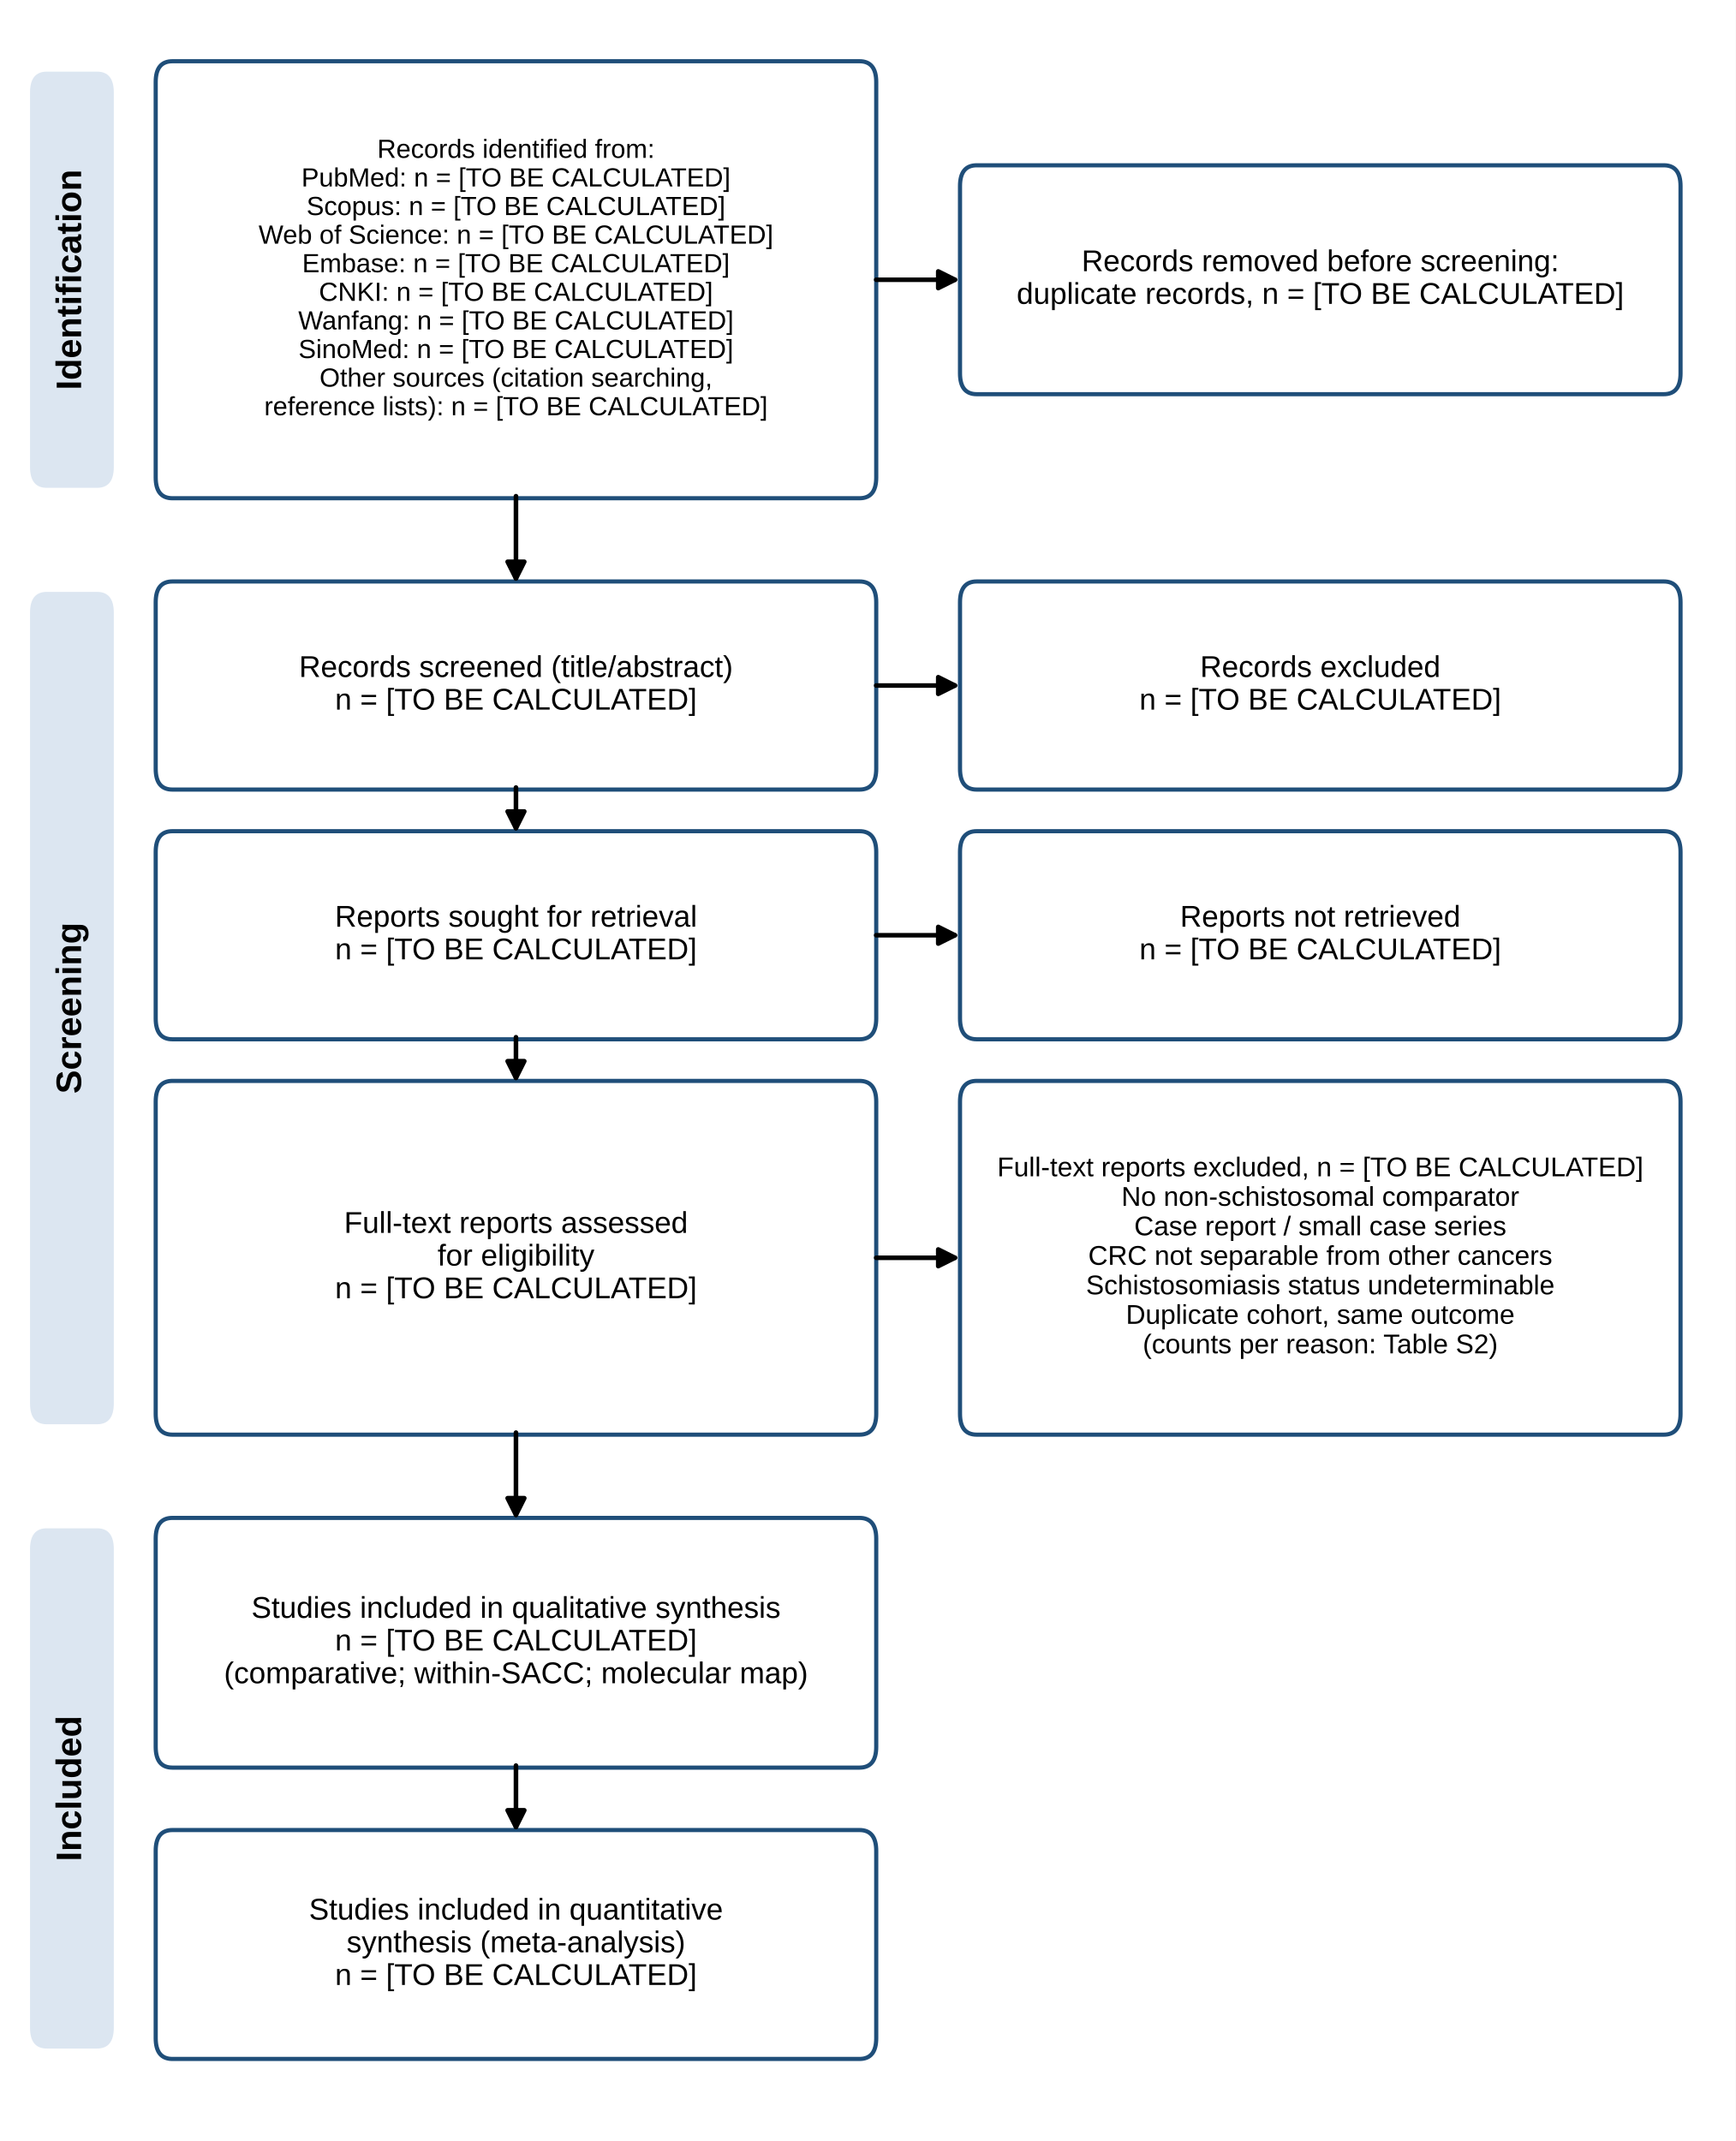
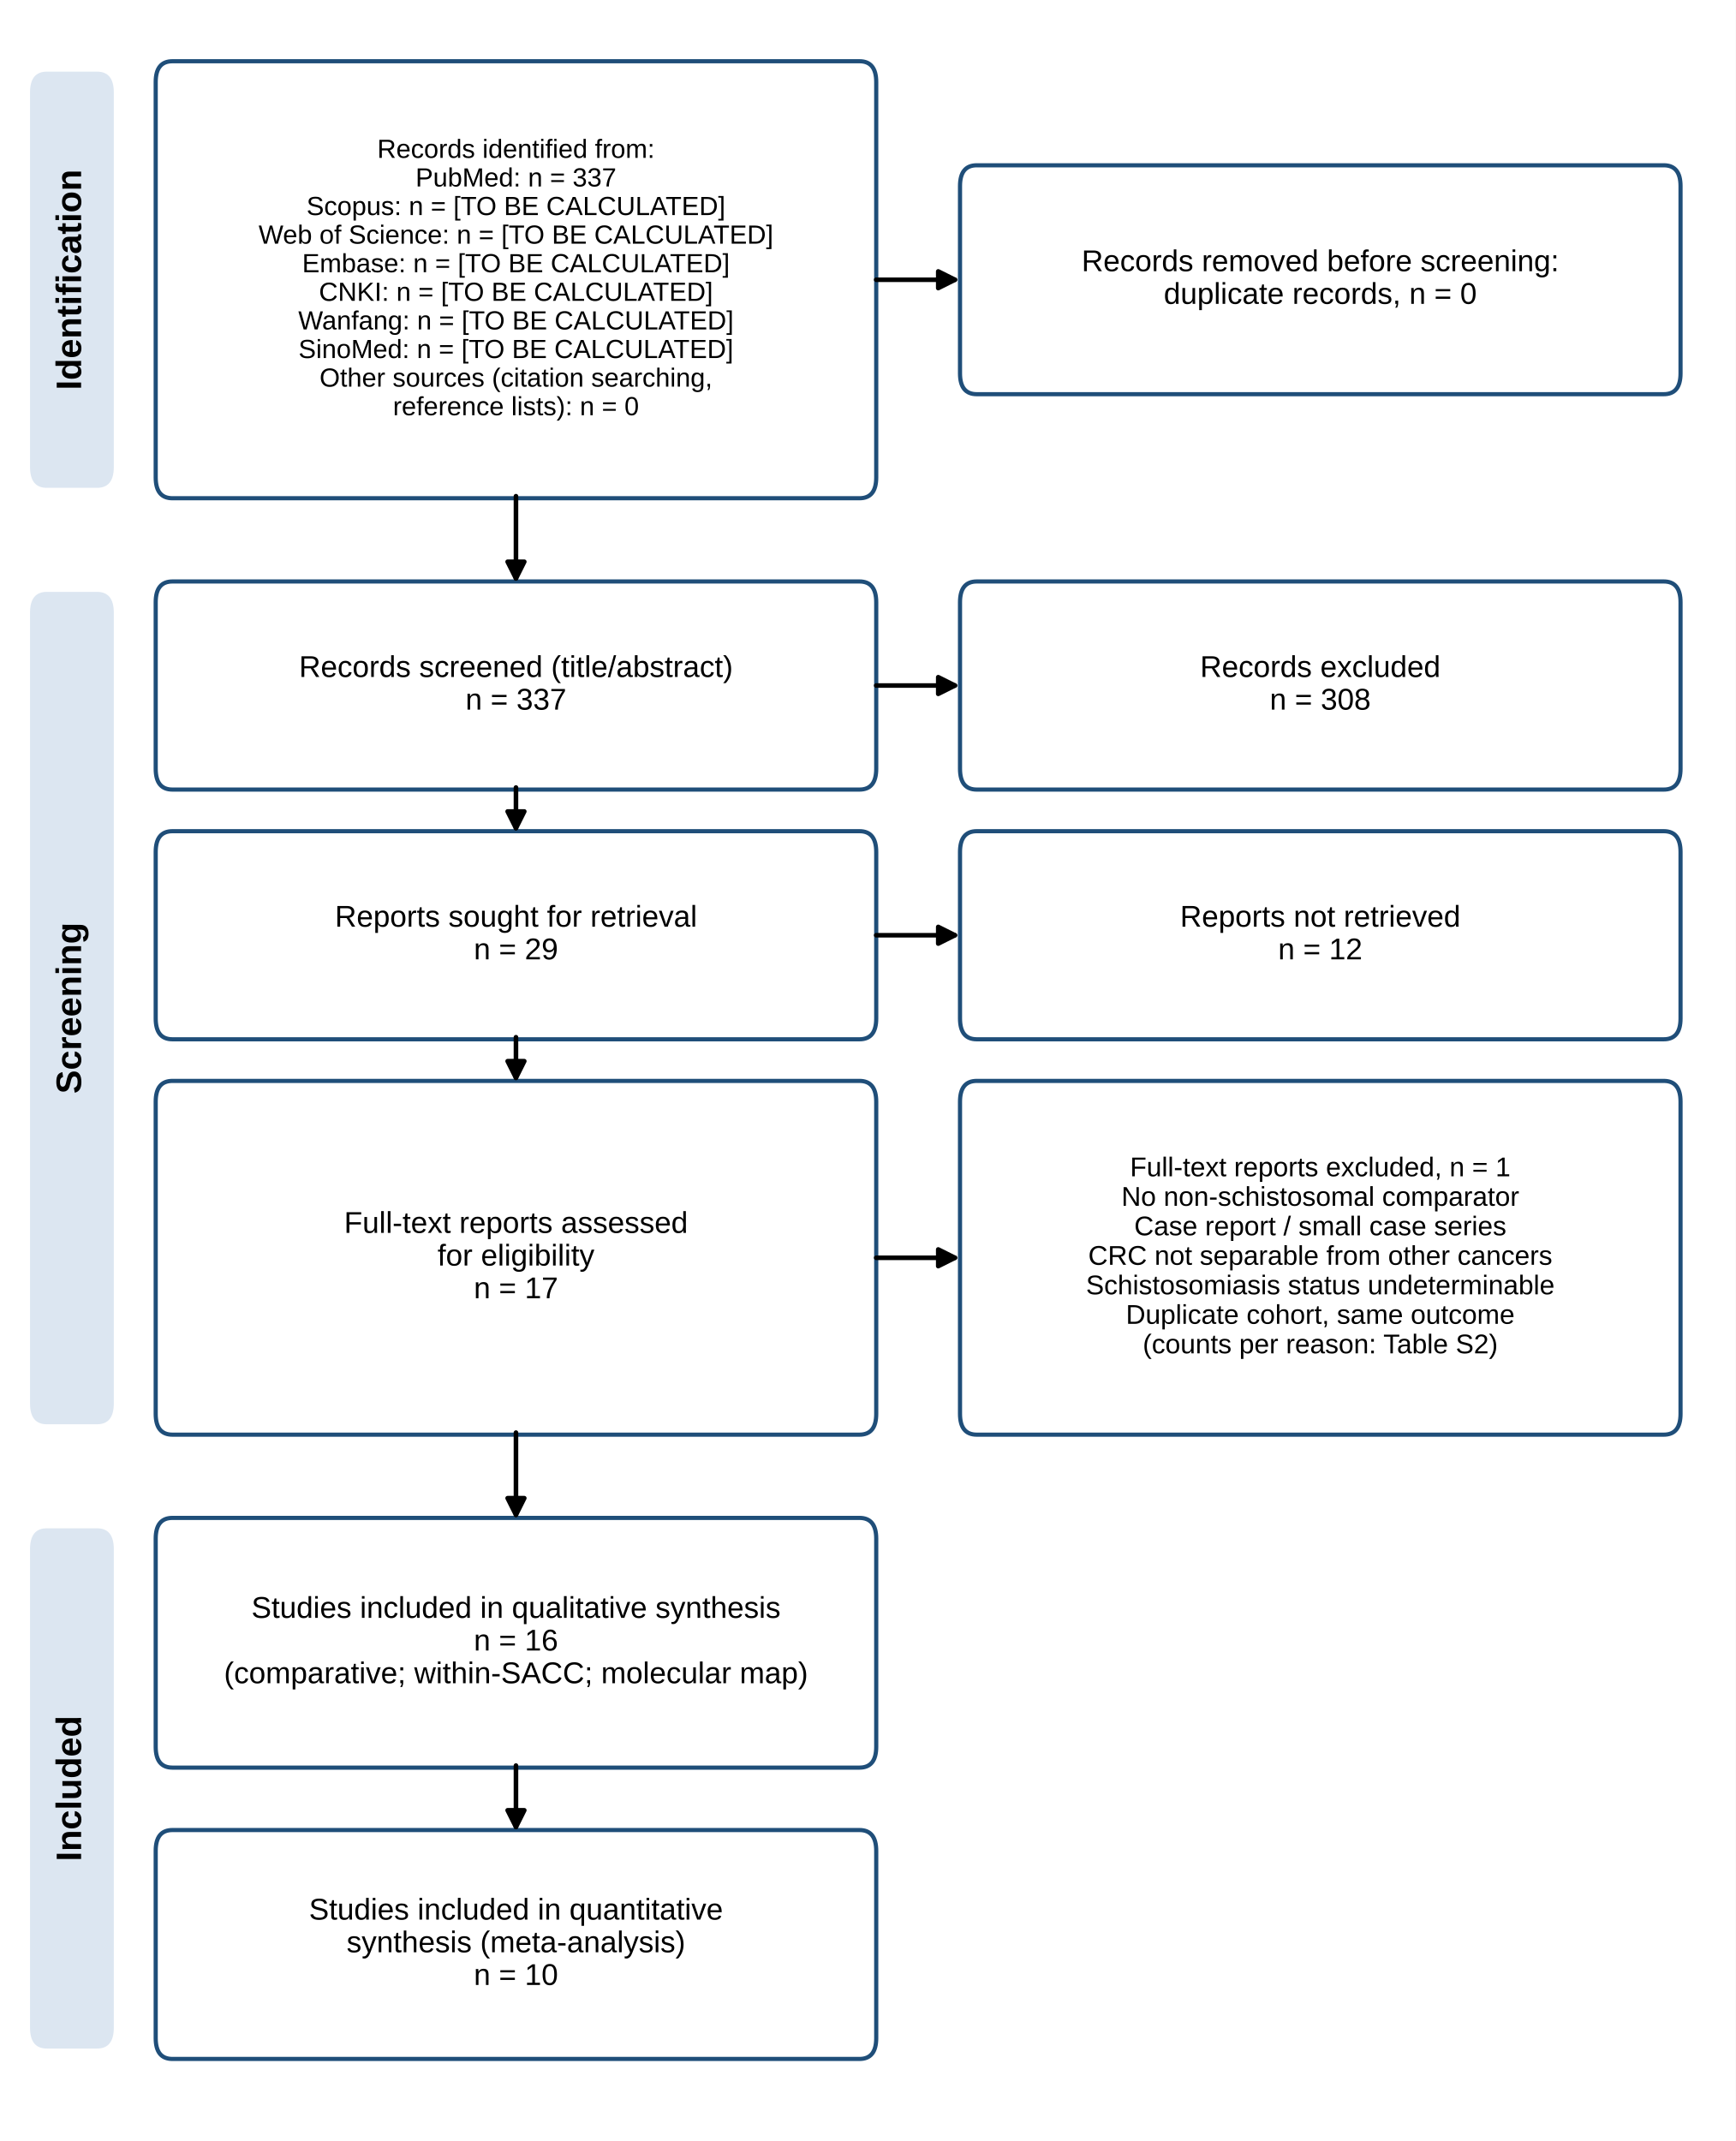
<svg xmlns="http://www.w3.org/2000/svg" width="416.16pt" height="513.36pt" viewBox="0 0 416.16 513.36" version="1.1">
  <defs>
    <style type="text/css">*{stroke-linejoin: round; stroke-linecap: butt}</style>
  </defs>
  <g id="figure_1">
    <g id="patch_1">
      <path d="M 0 513.36  L 416.16 513.36  L 416.16 -0  L 0 -0  z " style="fill: #ffffff" />
    </g>
    <g id="axes_1">
      <g id="patch_2">
-         <path d="M 11.218 116.971  L 23.27 116.971  Q 27.288 116.971 27.288 111.982  L 27.288 22.169  Q 27.288 17.179 23.27 17.179  L 11.218 17.179  Q 7.2 17.179 7.2 22.169  L 7.2 111.982  Q 7.2 116.971 11.218 116.971  z " clip-path="url(#p9922134608)" style="fill: #dce6f1" />
+         <path d="M 11.218 116.971  L 23.27 116.971  Q 27.288 116.971 27.288 111.982  L 27.288 22.169  Q 27.288 17.179 23.27 17.179  L 11.218 17.179  Q 7.2 17.179 7.2 22.169  L 7.2 111.982  Q 7.2 116.971 11.218 116.971  z " clip-path="url(#p67008264b0)" style="fill: #dce6f1" />
      </g>
      <g id="patch_3">
-         <path d="M 11.218 341.503  L 23.27 341.503  Q 27.288 341.503 27.288 336.514  L 27.288 146.909  Q 27.288 141.919 23.27 141.919  L 11.218 141.919  Q 7.2 141.919 7.2 146.909  L 7.2 336.514  Q 7.2 341.503 11.218 341.503  z " clip-path="url(#p9922134608)" style="fill: #dce6f1" />
+         <path d="M 11.218 341.503  L 23.27 341.503  Q 27.288 341.503 27.288 336.514  L 27.288 146.909  Q 27.288 141.919 23.27 141.919  L 11.218 141.919  Q 7.2 141.919 7.2 146.909  L 7.2 336.514  Q 7.2 341.503 11.218 341.503  z " clip-path="url(#p67008264b0)" style="fill: #dce6f1" />
      </g>
      <g id="patch_4">
-         <path d="M 11.218 491.191  L 23.27 491.191  Q 27.288 491.191 27.288 486.202  L 27.288 371.441  Q 27.288 366.451 23.27 366.451  L 11.218 366.451  Q 7.2 366.451 7.2 371.441  L 7.2 486.202  Q 7.2 491.191 11.218 491.191  z " clip-path="url(#p9922134608)" style="fill: #dce6f1" />
+         <path d="M 11.218 491.191  L 23.27 491.191  Q 27.288 491.191 27.288 486.202  L 27.288 371.441  Q 27.288 366.451 23.27 366.451  L 11.218 366.451  Q 7.2 366.451 7.2 371.441  L 7.2 486.202  Q 7.2 491.191 11.218 491.191  z " clip-path="url(#p67008264b0)" style="fill: #dce6f1" />
      </g>
      <g id="patch_5">
-         <path d="M 41.35 119.466  L 206.071 119.466  Q 210.089 119.466 210.089 114.476  L 210.089 19.674  Q 210.089 14.684 206.071 14.684  L 41.35 14.684  Q 37.332 14.684 37.332 19.674  L 37.332 114.476  Q 37.332 119.466 41.35 119.466  z " clip-path="url(#p9922134608)" style="fill: #ffffff; stroke: #1f4e79; stroke-linejoin: miter" />
+         <path d="M 41.35 119.466  L 206.071 119.466  Q 210.089 119.466 210.089 114.476  L 210.089 19.674  Q 210.089 14.684 206.071 14.684  L 41.35 14.684  Q 37.332 14.684 37.332 19.674  L 37.332 114.476  Q 37.332 119.466 41.35 119.466  z " clip-path="url(#p67008264b0)" style="fill: #ffffff; stroke: #1f4e79; stroke-linejoin: miter" />
      </g>
      <g id="patch_6">
-         <path d="M 234.194 94.518  L 398.916 94.518  Q 402.934 94.518 402.934 89.528  L 402.934 44.622  Q 402.934 39.632 398.916 39.632  L 234.194 39.632  Q 230.177 39.632 230.177 44.622  L 230.177 89.528  Q 230.177 94.518 234.194 94.518  z " clip-path="url(#p9922134608)" style="fill: #ffffff; stroke: #1f4e79; stroke-linejoin: miter" />
+         <path d="M 234.194 94.518  L 398.916 94.518  Q 402.934 94.518 402.934 89.528  L 402.934 44.622  Q 402.934 39.632 398.916 39.632  L 234.194 39.632  Q 230.177 39.632 230.177 44.622  L 230.177 89.528  Q 230.177 94.518 234.194 94.518  z " clip-path="url(#p67008264b0)" style="fill: #ffffff; stroke: #1f4e79; stroke-linejoin: miter" />
      </g>
      <g id="patch_7">
-         <path d="M 41.35 189.32  L 206.071 189.32  Q 210.089 189.32 210.089 184.331  L 210.089 144.414  Q 210.089 139.424 206.071 139.424  L 41.35 139.424  Q 37.332 139.424 37.332 144.414  L 37.332 184.331  Q 37.332 189.32 41.35 189.32  z " clip-path="url(#p9922134608)" style="fill: #ffffff; stroke: #1f4e79; stroke-linejoin: miter" />
+         <path d="M 41.35 189.32  L 206.071 189.32  Q 210.089 189.32 210.089 184.331  L 210.089 144.414  Q 210.089 139.424 206.071 139.424  L 41.35 139.424  Q 37.332 139.424 37.332 144.414  L 37.332 184.331  Q 37.332 189.32 41.35 189.32  z " clip-path="url(#p67008264b0)" style="fill: #ffffff; stroke: #1f4e79; stroke-linejoin: miter" />
      </g>
      <g id="patch_8">
-         <path d="M 234.194 189.32  L 398.916 189.32  Q 402.934 189.32 402.934 184.331  L 402.934 144.414  Q 402.934 139.424 398.916 139.424  L 234.194 139.424  Q 230.177 139.424 230.177 144.414  L 230.177 184.331  Q 230.177 189.32 234.194 189.32  z " clip-path="url(#p9922134608)" style="fill: #ffffff; stroke: #1f4e79; stroke-linejoin: miter" />
+         <path d="M 234.194 189.32  L 398.916 189.32  Q 402.934 189.32 402.934 184.331  L 402.934 144.414  Q 402.934 139.424 398.916 139.424  L 234.194 139.424  Q 230.177 139.424 230.177 144.414  L 230.177 184.331  Q 230.177 189.32 234.194 189.32  z " clip-path="url(#p67008264b0)" style="fill: #ffffff; stroke: #1f4e79; stroke-linejoin: miter" />
      </g>
      <g id="patch_9">
-         <path d="M 41.35 249.196  L 206.071 249.196  Q 210.089 249.196 210.089 244.206  L 210.089 204.289  Q 210.089 199.3 206.071 199.3  L 41.35 199.3  Q 37.332 199.3 37.332 204.289  L 37.332 244.206  Q 37.332 249.196 41.35 249.196  z " clip-path="url(#p9922134608)" style="fill: #ffffff; stroke: #1f4e79; stroke-linejoin: miter" />
+         <path d="M 41.35 249.196  L 206.071 249.196  Q 210.089 249.196 210.089 244.206  L 210.089 204.289  Q 210.089 199.3 206.071 199.3  L 41.35 199.3  Q 37.332 199.3 37.332 204.289  L 37.332 244.206  Q 37.332 249.196 41.35 249.196  z " clip-path="url(#p67008264b0)" style="fill: #ffffff; stroke: #1f4e79; stroke-linejoin: miter" />
      </g>
      <g id="patch_10">
-         <path d="M 234.194 249.196  L 398.916 249.196  Q 402.934 249.196 402.934 244.206  L 402.934 204.289  Q 402.934 199.3 398.916 199.3  L 234.194 199.3  Q 230.177 199.3 230.177 204.289  L 230.177 244.206  Q 230.177 249.196 234.194 249.196  z " clip-path="url(#p9922134608)" style="fill: #ffffff; stroke: #1f4e79; stroke-linejoin: miter" />
+         <path d="M 234.194 249.196  L 398.916 249.196  Q 402.934 249.196 402.934 244.206  L 402.934 204.289  Q 402.934 199.3 398.916 199.3  L 234.194 199.3  Q 230.177 199.3 230.177 204.289  L 230.177 244.206  Q 230.177 249.196 234.194 249.196  z " clip-path="url(#p67008264b0)" style="fill: #ffffff; stroke: #1f4e79; stroke-linejoin: miter" />
      </g>
      <g id="patch_11">
-         <path d="M 41.35 343.998  L 206.071 343.998  Q 210.089 343.998 210.089 339.008  L 210.089 264.164  Q 210.089 259.175 206.071 259.175  L 41.35 259.175  Q 37.332 259.175 37.332 264.164  L 37.332 339.008  Q 37.332 343.998 41.35 343.998  z " clip-path="url(#p9922134608)" style="fill: #ffffff; stroke: #1f4e79; stroke-linejoin: miter" />
+         <path d="M 41.35 343.998  L 206.071 343.998  Q 210.089 343.998 210.089 339.008  L 210.089 264.164  Q 210.089 259.175 206.071 259.175  L 41.35 259.175  Q 37.332 259.175 37.332 264.164  L 37.332 339.008  Q 37.332 343.998 41.35 343.998  z " clip-path="url(#p67008264b0)" style="fill: #ffffff; stroke: #1f4e79; stroke-linejoin: miter" />
      </g>
      <g id="patch_12">
-         <path d="M 234.194 343.998  L 398.916 343.998  Q 402.934 343.998 402.934 339.008  L 402.934 264.164  Q 402.934 259.175 398.916 259.175  L 234.194 259.175  Q 230.177 259.175 230.177 264.164  L 230.177 339.008  Q 230.177 343.998 234.194 343.998  z " clip-path="url(#p9922134608)" style="fill: #ffffff; stroke: #1f4e79; stroke-linejoin: miter" />
+         <path d="M 234.194 343.998  L 398.916 343.998  Q 402.934 343.998 402.934 339.008  L 402.934 264.164  Q 402.934 259.175 398.916 259.175  L 234.194 259.175  Q 230.177 259.175 230.177 264.164  L 230.177 339.008  Q 230.177 343.998 234.194 343.998  z " clip-path="url(#p67008264b0)" style="fill: #ffffff; stroke: #1f4e79; stroke-linejoin: miter" />
      </g>
      <g id="patch_13">
-         <path d="M 41.35 423.832  L 206.071 423.832  Q 210.089 423.832 210.089 418.842  L 210.089 368.946  Q 210.089 363.956 206.071 363.956  L 41.35 363.956  Q 37.332 363.956 37.332 368.946  L 37.332 418.842  Q 37.332 423.832 41.35 423.832  z " clip-path="url(#p9922134608)" style="fill: #ffffff; stroke: #1f4e79; stroke-linejoin: miter" />
+         <path d="M 41.35 423.832  L 206.071 423.832  Q 210.089 423.832 210.089 418.842  L 210.089 368.946  Q 210.089 363.956 206.071 363.956  L 41.35 363.956  Q 37.332 363.956 37.332 368.946  L 37.332 418.842  Q 37.332 423.832 41.35 423.832  z " clip-path="url(#p67008264b0)" style="fill: #ffffff; stroke: #1f4e79; stroke-linejoin: miter" />
      </g>
      <g id="patch_14">
-         <path d="M 41.35 493.686  L 206.071 493.686  Q 210.089 493.686 210.089 488.696  L 210.089 443.79  Q 210.089 438.8 206.071 438.8  L 41.35 438.8  Q 37.332 438.8 37.332 443.79  L 37.332 488.696  Q 37.332 493.686 41.35 493.686  z " clip-path="url(#p9922134608)" style="fill: #ffffff; stroke: #1f4e79; stroke-linejoin: miter" />
+         <path d="M 41.35 493.686  L 206.071 493.686  Q 210.089 493.686 210.089 488.696  L 210.089 443.79  Q 210.089 438.8 206.071 438.8  L 41.35 438.8  Q 37.332 438.8 37.332 443.79  L 37.332 488.696  Q 37.332 493.686 41.35 493.686  z " clip-path="url(#p67008264b0)" style="fill: #ffffff; stroke: #1f4e79; stroke-linejoin: miter" />
      </g>
      <g id="patch_15">
-         <path d="M 123.71 118.972  Q 123.71 129.447 123.71 138.692  " clip-path="url(#p9922134608)" style="fill: none; stroke: #000000; stroke-width: 1.1; stroke-linecap: round" />
-         <path d="M 125.71 134.692  L 123.71 138.692  L 121.71 134.692  z " clip-path="url(#p9922134608)" style="stroke: #000000; stroke-width: 1.1; stroke-linecap: round" />
+         <path d="M 123.71 118.972  Q 123.71 129.447 123.71 138.692  " clip-path="url(#p67008264b0)" style="fill: none; stroke: #000000; stroke-width: 1.1; stroke-linecap: round" />
+         <path d="M 125.71 134.692  L 123.71 138.692  L 121.71 134.692  z " clip-path="url(#p67008264b0)" style="stroke: #000000; stroke-width: 1.1; stroke-linecap: round" />
      </g>
      <g id="patch_16">
-         <path d="M 123.71 188.825  Q 123.71 194.31 123.71 198.567  " clip-path="url(#p9922134608)" style="fill: none; stroke: #000000; stroke-width: 1.1; stroke-linecap: round" />
-         <path d="M 125.71 194.567  L 123.71 198.567  L 121.71 194.567  z " clip-path="url(#p9922134608)" style="stroke: #000000; stroke-width: 1.1; stroke-linecap: round" />
+         <path d="M 123.71 188.825  Q 123.71 194.31 123.71 198.567  " clip-path="url(#p67008264b0)" style="fill: none; stroke: #000000; stroke-width: 1.1; stroke-linecap: round" />
+         <path d="M 125.71 194.567  L 123.71 198.567  L 121.71 194.567  z " clip-path="url(#p67008264b0)" style="stroke: #000000; stroke-width: 1.1; stroke-linecap: round" />
      </g>
      <g id="patch_17">
-         <path d="M 123.71 248.7  Q 123.71 254.186 123.71 258.442  " clip-path="url(#p9922134608)" style="fill: none; stroke: #000000; stroke-width: 1.1; stroke-linecap: round" />
-         <path d="M 125.71 254.442  L 123.71 258.442  L 121.71 254.442  z " clip-path="url(#p9922134608)" style="stroke: #000000; stroke-width: 1.1; stroke-linecap: round" />
+         <path d="M 123.71 248.7  Q 123.71 254.186 123.71 258.442  " clip-path="url(#p67008264b0)" style="fill: none; stroke: #000000; stroke-width: 1.1; stroke-linecap: round" />
+         <path d="M 125.71 254.442  L 123.71 258.442  L 121.71 254.442  z " clip-path="url(#p67008264b0)" style="stroke: #000000; stroke-width: 1.1; stroke-linecap: round" />
      </g>
      <g id="patch_18">
-         <path d="M 123.71 343.504  Q 123.71 353.979 123.71 363.224  " clip-path="url(#p9922134608)" style="fill: none; stroke: #000000; stroke-width: 1.1; stroke-linecap: round" />
-         <path d="M 125.71 359.224  L 123.71 363.224  L 121.71 359.224  z " clip-path="url(#p9922134608)" style="stroke: #000000; stroke-width: 1.1; stroke-linecap: round" />
+         <path d="M 123.71 343.504  Q 123.71 353.979 123.71 363.224  " clip-path="url(#p67008264b0)" style="fill: none; stroke: #000000; stroke-width: 1.1; stroke-linecap: round" />
+         <path d="M 125.71 359.224  L 123.71 363.224  L 121.71 359.224  z " clip-path="url(#p67008264b0)" style="stroke: #000000; stroke-width: 1.1; stroke-linecap: round" />
      </g>
      <g id="patch_19">
-         <path d="M 123.71 423.339  Q 123.71 431.316 123.71 438.062  " clip-path="url(#p9922134608)" style="fill: none; stroke: #000000; stroke-width: 1.1; stroke-linecap: round" />
-         <path d="M 125.71 434.062  L 123.71 438.062  L 121.71 434.062  z " clip-path="url(#p9922134608)" style="stroke: #000000; stroke-width: 1.1; stroke-linecap: round" />
+         <path d="M 123.71 423.339  Q 123.71 431.316 123.71 438.062  " clip-path="url(#p67008264b0)" style="fill: none; stroke: #000000; stroke-width: 1.1; stroke-linecap: round" />
+         <path d="M 125.71 434.062  L 123.71 438.062  L 121.71 434.062  z " clip-path="url(#p67008264b0)" style="stroke: #000000; stroke-width: 1.1; stroke-linecap: round" />
      </g>
      <g id="patch_20">
-         <path d="M 210.078 67.075  Q 220.132 67.075 228.956 67.075  " clip-path="url(#p9922134608)" style="fill: none; stroke: #000000; stroke-width: 1.1; stroke-linecap: round" />
-         <path d="M 224.956 65.075  L 228.956 67.075  L 224.956 69.075  z " clip-path="url(#p9922134608)" style="stroke: #000000; stroke-width: 1.1; stroke-linecap: round" />
+         <path d="M 210.078 67.075  Q 220.132 67.075 228.956 67.075  " clip-path="url(#p67008264b0)" style="fill: none; stroke: #000000; stroke-width: 1.1; stroke-linecap: round" />
+         <path d="M 224.956 65.075  L 228.956 67.075  L 224.956 69.075  z " clip-path="url(#p67008264b0)" style="stroke: #000000; stroke-width: 1.1; stroke-linecap: round" />
      </g>
      <g id="patch_21">
-         <path d="M 210.078 164.372  Q 220.132 164.372 228.956 164.372  " clip-path="url(#p9922134608)" style="fill: none; stroke: #000000; stroke-width: 1.1; stroke-linecap: round" />
-         <path d="M 224.956 162.372  L 228.956 164.372  L 224.956 166.372  z " clip-path="url(#p9922134608)" style="stroke: #000000; stroke-width: 1.1; stroke-linecap: round" />
+         <path d="M 210.078 164.372  Q 220.132 164.372 228.956 164.372  " clip-path="url(#p67008264b0)" style="fill: none; stroke: #000000; stroke-width: 1.1; stroke-linecap: round" />
+         <path d="M 224.956 162.372  L 228.956 164.372  L 224.956 166.372  z " clip-path="url(#p67008264b0)" style="stroke: #000000; stroke-width: 1.1; stroke-linecap: round" />
      </g>
      <g id="patch_22">
-         <path d="M 210.078 224.248  Q 220.132 224.248 228.956 224.248  " clip-path="url(#p9922134608)" style="fill: none; stroke: #000000; stroke-width: 1.1; stroke-linecap: round" />
-         <path d="M 224.956 222.248  L 228.956 224.248  L 224.956 226.248  z " clip-path="url(#p9922134608)" style="stroke: #000000; stroke-width: 1.1; stroke-linecap: round" />
+         <path d="M 210.078 224.248  Q 220.132 224.248 228.956 224.248  " clip-path="url(#p67008264b0)" style="fill: none; stroke: #000000; stroke-width: 1.1; stroke-linecap: round" />
+         <path d="M 224.956 222.248  L 228.956 224.248  L 224.956 226.248  z " clip-path="url(#p67008264b0)" style="stroke: #000000; stroke-width: 1.1; stroke-linecap: round" />
      </g>
      <g id="patch_23">
-         <path d="M 210.078 301.586  Q 220.132 301.586 228.956 301.586  " clip-path="url(#p9922134608)" style="fill: none; stroke: #000000; stroke-width: 1.1; stroke-linecap: round" />
-         <path d="M 224.956 299.586  L 228.956 301.586  L 224.956 303.586  z " clip-path="url(#p9922134608)" style="stroke: #000000; stroke-width: 1.1; stroke-linecap: round" />
+         <path d="M 210.078 301.586  Q 220.132 301.586 228.956 301.586  " clip-path="url(#p67008264b0)" style="fill: none; stroke: #000000; stroke-width: 1.1; stroke-linecap: round" />
+         <path d="M 224.956 299.586  L 228.956 301.586  L 224.956 303.586  z " clip-path="url(#p67008264b0)" style="stroke: #000000; stroke-width: 1.1; stroke-linecap: round" />
      </g>
      <g id="text_1">
        <text style="font-weight: 700; font-size: 8.5px; font-family: 'Arial', 'Liberation Sans', 'DejaVu Sans', sans-serif" transform="translate(19.44371 93.51684) rotate(-90)">Identification</text>
      </g>
      <g id="text_2">
        <text style="font-weight: 700; font-size: 8.5px; font-family: 'Arial', 'Liberation Sans', 'DejaVu Sans', sans-serif" transform="translate(19.43765 262.2586) rotate(-90)">Screening</text>
      </g>
      <g id="text_3">
        <text style="font-weight: 700; font-size: 8.5px; font-family: 'Arial', 'Liberation Sans', 'DejaVu Sans', sans-serif" transform="translate(19.44371 446.2927) rotate(-90)">Included</text>
      </g>
      <g id="text_4">
        <text style="font-size: 6.3px; font-family: 'Arial', 'Liberation Sans', 'DejaVu Sans', sans-serif" transform="translate(90.44837 37.85003)">Records identified from:</text>
-         <text style="font-size: 6.3px; font-family: 'Arial', 'Liberation Sans', 'DejaVu Sans', sans-serif" transform="translate(72.27041 44.70682)">PubMed: n = [TO BE CALCULATED]</text>
+         <text style="font-size: 6.3px; font-family: 'Arial', 'Liberation Sans', 'DejaVu Sans', sans-serif" transform="translate(99.6316 44.70682)">PubMed: n = 337</text>
        <text style="font-size: 6.3px; font-family: 'Arial', 'Liberation Sans', 'DejaVu Sans', sans-serif" transform="translate(73.49595 51.5636)">Scopus: n = [TO BE CALCULATED]</text>
        <text style="font-size: 6.3px; font-family: 'Arial', 'Liberation Sans', 'DejaVu Sans', sans-serif" transform="translate(61.99944 58.42039)">Web of Science: n = [TO BE CALCULATED]</text>
        <text style="font-size: 6.3px; font-family: 'Arial', 'Liberation Sans', 'DejaVu Sans', sans-serif" transform="translate(72.4471 65.27718)">Embase: n = [TO BE CALCULATED]</text>
        <text style="font-size: 6.3px; font-family: 'Arial', 'Liberation Sans', 'DejaVu Sans', sans-serif" transform="translate(76.47615 72.13397)">CNKI: n = [TO BE CALCULATED]</text>
        <text style="font-size: 6.3px; font-family: 'Arial', 'Liberation Sans', 'DejaVu Sans', sans-serif" transform="translate(71.51195 78.99075)">Wanfang: n = [TO BE CALCULATED]</text>
        <text style="font-size: 6.3px; font-family: 'Arial', 'Liberation Sans', 'DejaVu Sans', sans-serif" transform="translate(71.57052 85.84754)">SinoMed: n = [TO BE CALCULATED]</text>
        <text style="font-size: 6.3px; font-family: 'Arial', 'Liberation Sans', 'DejaVu Sans', sans-serif" transform="translate(76.61741 92.70433)">Other sources (citation searching,</text>
-         <text style="font-size: 6.3px; font-family: 'Arial', 'Liberation Sans', 'DejaVu Sans', sans-serif" transform="translate(63.34705 99.56111)">reference lists): n = [TO BE CALCULATED]</text>
+         <text style="font-size: 6.3px; font-family: 'Arial', 'Liberation Sans', 'DejaVu Sans', sans-serif" transform="translate(94.21163 99.56111)">reference lists): n = 0</text>
      </g>
      <g id="text_5">
        <text style="font-size: 7.2px; font-family: 'Arial', 'Liberation Sans', 'DejaVu Sans', sans-serif" transform="translate(259.3304 65.02032)">Records removed before screening:</text>
-         <text style="font-size: 7.2px; font-family: 'Arial', 'Liberation Sans', 'DejaVu Sans', sans-serif" transform="translate(243.7615 72.85665)">duplicate records, n = [TO BE CALCULATED]</text>
+         <text style="font-size: 7.2px; font-family: 'Arial', 'Liberation Sans', 'DejaVu Sans', sans-serif" transform="translate(279.0353 72.85665)">duplicate records, n = 0</text>
      </g>
      <g id="text_6">
        <text style="font-size: 7.2px; font-family: 'Arial', 'Liberation Sans', 'DejaVu Sans', sans-serif" transform="translate(71.69321 162.3175)">Records screened (title/abstract)</text>
-         <text style="font-size: 7.2px; font-family: 'Arial', 'Liberation Sans', 'DejaVu Sans', sans-serif" transform="translate(80.32984 170.1538)">n = [TO BE CALCULATED]</text>
+         <text style="font-size: 7.2px; font-family: 'Arial', 'Liberation Sans', 'DejaVu Sans', sans-serif" transform="translate(111.5998 170.1538)">n = 337</text>
      </g>
      <g id="text_7">
        <text style="font-size: 7.2px; font-family: 'Arial', 'Liberation Sans', 'DejaVu Sans', sans-serif" transform="translate(287.7411 162.3175)">Records excluded</text>
-         <text style="font-size: 7.2px; font-family: 'Arial', 'Liberation Sans', 'DejaVu Sans', sans-serif" transform="translate(273.1746 170.1538)">n = [TO BE CALCULATED]</text>
+         <text style="font-size: 7.2px; font-family: 'Arial', 'Liberation Sans', 'DejaVu Sans', sans-serif" transform="translate(304.4446 170.1538)">n = 308</text>
      </g>
      <g id="text_8">
        <text style="font-size: 7.2px; font-family: 'Arial', 'Liberation Sans', 'DejaVu Sans', sans-serif" transform="translate(80.29384 222.1927)">Reports sought for retrieval</text>
-         <text style="font-size: 7.2px; font-family: 'Arial', 'Liberation Sans', 'DejaVu Sans', sans-serif" transform="translate(80.32984 230.029)">n = [TO BE CALCULATED]</text>
+         <text style="font-size: 7.2px; font-family: 'Arial', 'Liberation Sans', 'DejaVu Sans', sans-serif" transform="translate(113.6017 230.029)">n = 29</text>
      </g>
      <g id="text_9">
        <text style="font-size: 7.2px; font-family: 'Arial', 'Liberation Sans', 'DejaVu Sans', sans-serif" transform="translate(282.9413 222.1927)">Reports not retrieved</text>
-         <text style="font-size: 7.2px; font-family: 'Arial', 'Liberation Sans', 'DejaVu Sans', sans-serif" transform="translate(273.1746 230.029)">n = [TO BE CALCULATED]</text>
+         <text style="font-size: 7.2px; font-family: 'Arial', 'Liberation Sans', 'DejaVu Sans', sans-serif" transform="translate(306.4465 230.029)">n = 12</text>
      </g>
      <g id="text_10">
        <text style="font-size: 7.2px; font-family: 'Arial', 'Liberation Sans', 'DejaVu Sans', sans-serif" transform="translate(82.49771 295.6134)">Full-text reports assessed</text>
        <text style="font-size: 7.2px; font-family: 'Arial', 'Liberation Sans', 'DejaVu Sans', sans-serif" transform="translate(104.9043 303.4497)">for eligibility</text>
-         <text style="font-size: 7.2px; font-family: 'Arial', 'Liberation Sans', 'DejaVu Sans', sans-serif" transform="translate(80.32984 311.286)">n = [TO BE CALCULATED]</text>
+         <text style="font-size: 7.2px; font-family: 'Arial', 'Liberation Sans', 'DejaVu Sans', sans-serif" transform="translate(113.6017 311.286)">n = 17</text>
      </g>
      <g id="text_11">
-         <text style="font-size: 6.5px; font-family: 'Arial', 'Liberation Sans', 'DejaVu Sans', sans-serif" transform="translate(239.1011 282.0451)">Full-text reports excluded, n = [TO BE CALCULATED]</text>
+         <text style="font-size: 6.5px; font-family: 'Arial', 'Liberation Sans', 'DejaVu Sans', sans-serif" transform="translate(270.9455 282.0451)">Full-text reports excluded, n = 1</text>
        <text style="font-size: 6.5px; font-family: 'Arial', 'Liberation Sans', 'DejaVu Sans', sans-serif" transform="translate(268.8716 289.1196)">No non-schistosomal comparator</text>
        <text style="font-size: 6.5px; font-family: 'Arial', 'Liberation Sans', 'DejaVu Sans', sans-serif" transform="translate(271.9449 296.1941)">Case report / small case series</text>
        <text style="font-size: 6.5px; font-family: 'Arial', 'Liberation Sans', 'DejaVu Sans', sans-serif" transform="translate(260.9233 303.2685)">CRC not separable from other cancers</text>
        <text style="font-size: 6.5px; font-family: 'Arial', 'Liberation Sans', 'DejaVu Sans', sans-serif" transform="translate(260.3784 310.343)">Schistosomiasis status undeterminable</text>
        <text style="font-size: 6.5px; font-family: 'Arial', 'Liberation Sans', 'DejaVu Sans', sans-serif" transform="translate(269.9522 317.4175)">Duplicate cohort, same outcome</text>
        <text style="font-size: 6.5px; font-family: 'Arial', 'Liberation Sans', 'DejaVu Sans', sans-serif" transform="translate(273.9832 324.4919)">(counts per reason: Table S2)</text>
      </g>
      <g id="text_12">
        <text style="font-size: 7.2px; font-family: 'Arial', 'Liberation Sans', 'DejaVu Sans', sans-serif" transform="translate(60.27615 387.921)">Studies included in qualitative synthesis</text>
-         <text style="font-size: 7.2px; font-family: 'Arial', 'Liberation Sans', 'DejaVu Sans', sans-serif" transform="translate(80.32984 395.7573)">n = [TO BE CALCULATED]</text>
+         <text style="font-size: 7.2px; font-family: 'Arial', 'Liberation Sans', 'DejaVu Sans', sans-serif" transform="translate(113.6017 395.7573)">n = 16</text>
        <text style="font-size: 7.2px; font-family: 'Arial', 'Liberation Sans', 'DejaVu Sans', sans-serif" transform="translate(53.69321 403.5936)">(comparative; within-SACC; molecular map)</text>
      </g>
      <g id="text_13">
        <text style="font-size: 7.2px; font-family: 'Arial', 'Liberation Sans', 'DejaVu Sans', sans-serif" transform="translate(74.0799 460.2702)">Studies included in quantitative</text>
        <text style="font-size: 7.2px; font-family: 'Arial', 'Liberation Sans', 'DejaVu Sans', sans-serif" transform="translate(83.10015 468.1065)">synthesis (meta-analysis)</text>
-         <text style="font-size: 7.2px; font-family: 'Arial', 'Liberation Sans', 'DejaVu Sans', sans-serif" transform="translate(80.32984 475.9428)">n = [TO BE CALCULATED]</text>
+         <text style="font-size: 7.2px; font-family: 'Arial', 'Liberation Sans', 'DejaVu Sans', sans-serif" transform="translate(113.6017 475.9428)">n = 10</text>
      </g>
    </g>
  </g>
  <defs>
-     <clipPath id="p9922134608">
+     <clipPath id="p67008264b0">
      <rect x="7.2" y="7.2" width="401.76" height="498.96" />
    </clipPath>
  </defs>
</svg>
